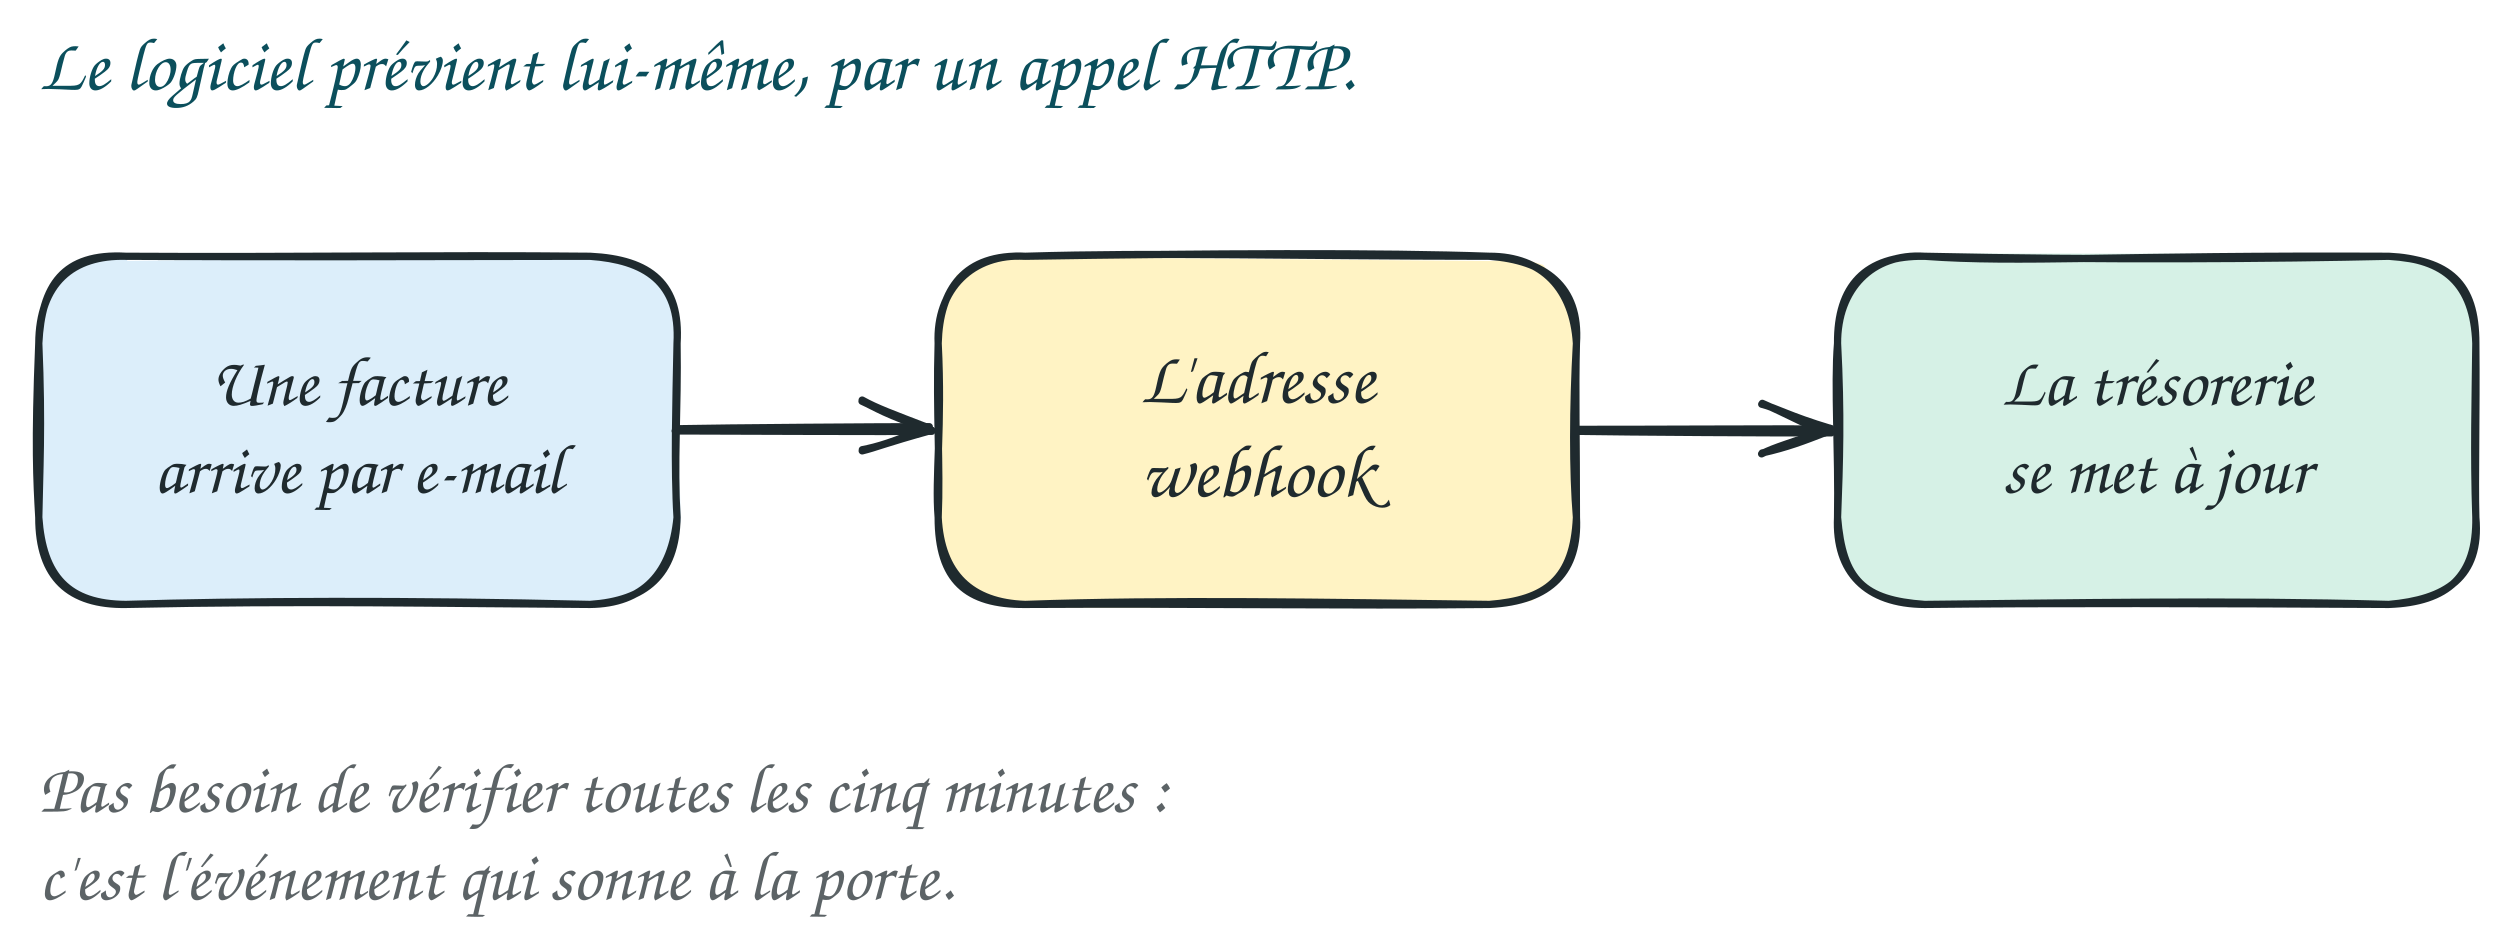
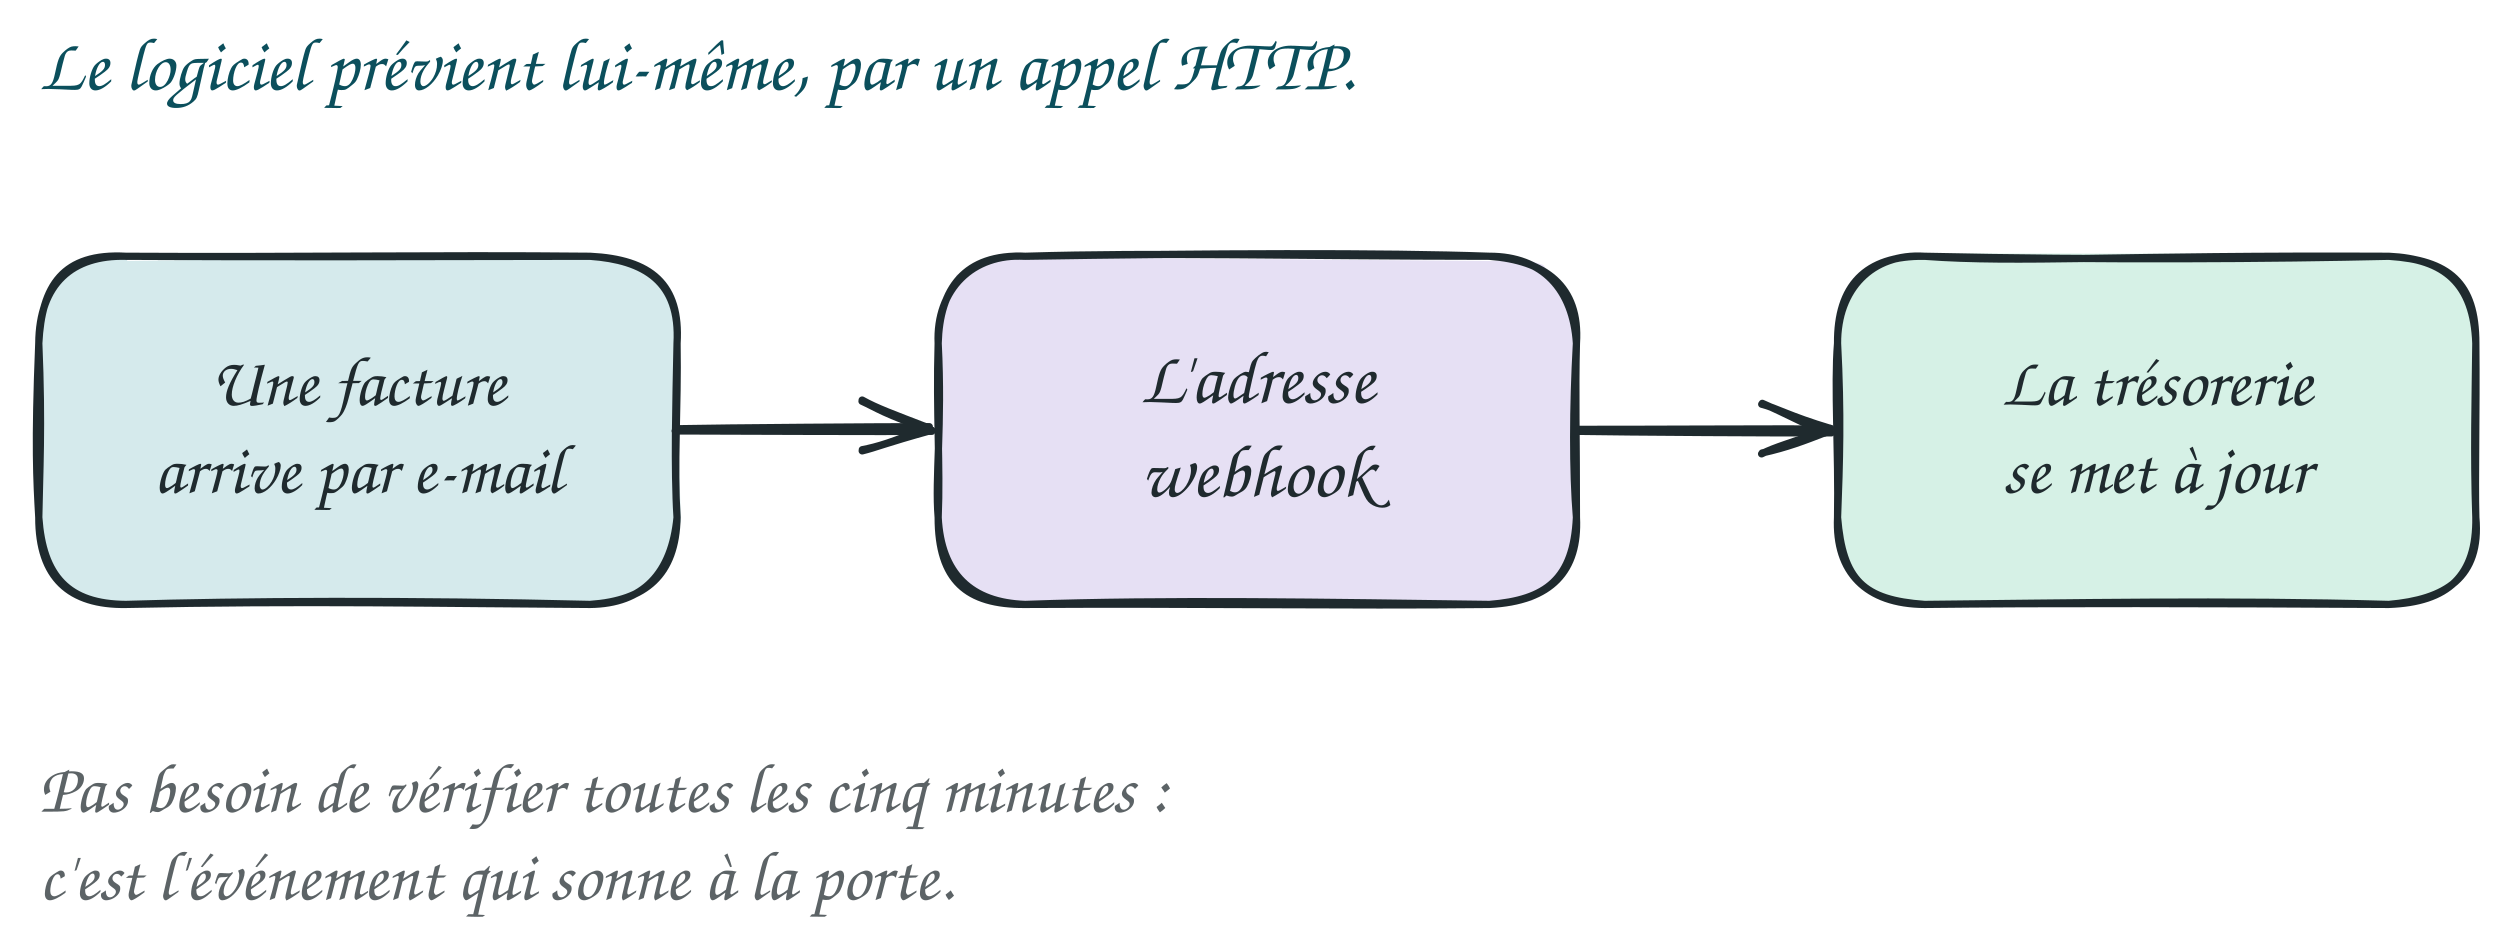
<svg xmlns="http://www.w3.org/2000/svg" version="1.1" viewBox="0 0 1034.04 392.5" width="1034.04" height="392.5">
  <defs>
    
  </defs>
  <g stroke-linecap="round" transform="translate(16.04 106) rotate(0 132 72)">
-     <path d="M36.6 1.96 L227.67 -0.96 L244.9 2.73 L250.06 4.84 L260.15 12.97 L262.99 29 L265.61 109.64 L261.51 118.07 L259.67 130.44 L249.3 138.36 L242.31 140.53 L226.67 143.31 L36.61 143.19 L26.35 142.65 L16.02 138.81 L3.16 128.44 L-0.18 114.85 L-0.93 29.55 L0.97 20.09 L10.52 8.91 L20.37 2.87 L36.19 -0.04" stroke="none" stroke-width="0" fill="#DCEEFA" />
+     <path d="M36.6 1.96 L227.67 -0.96 L244.9 2.73 L250.06 4.84 L260.15 12.97 L262.99 29 L265.61 109.64 L261.51 118.07 L259.67 130.44 L249.3 138.36 L242.31 140.53 L226.67 143.31 L36.61 143.19 L26.35 142.65 L16.02 138.81 L3.16 128.44 L-0.18 114.85 L-0.93 29.55 L0.97 20.09 L10.52 8.91 L20.37 2.87 L36.19 -0.04" stroke="none" stroke-width="0" fill="#D5EAEC" />
    <path d="M36 0 M36 0 C100.33 0.44, 165.44 -0.64, 228 0 M36 0 C95.58 0.33, 156.63 0.13, 228 0 M228 0 C253.2 1.23, 265.51 11.51, 264 36 M228 0 C250.43 1.59, 265.41 10.37, 264 36 M264 36 C264.45 62.62, 262.58 86.67, 264 108 M264 36 C263.51 61.82, 262.74 86.85, 264 108 M264 108 C263.54 131.96, 250.97 142.43, 228 144 M264 108 C261.77 131.05, 250.01 143.79, 228 144 M228 144 C154.09 142.18, 82.75 142.53, 36 144 M228 144 C167.67 143.68, 108.88 142.44, 36 144 M36 144 C12.71 144.35, -0.03 133.05, 0 108 M36 144 C12.2 143.83, 1.71 132.4, 0 108 M0 108 C-0.86 92.79, -1.7 78.27, 0 36 M0 108 C0.28 90.26, 1.47 70.31, 0 36 M0 36 C0.2 11.24, 13.99 -0.57, 36 0 M0 36 C1.23 12.05, 9.9 -1.41, 36 0" stroke="#1F2A2E" stroke-width="3" fill="none" />
  </g>
  <g transform="translate(10 141.75) rotate(0 138.04 36.25)">
    <text x="138.04" y="25.75" font-family="SF Hand, cursive" font-size="29px" fill="#1F2A2E" text-anchor="middle" style="white-space: pre;" direction="ltr">Une facture</text>
    <text x="138.04" y="62" font-family="SF Hand, cursive" font-size="29px" fill="#1F2A2E" text-anchor="middle" style="white-space: pre;" direction="ltr">arrive par e-mail</text>
  </g>
  <g stroke-linecap="round" transform="translate(388.04 106) rotate(0 132 72)">
-     <path d="M36.5 0.34 L227.12 1.96 L243.84 1.58 L250.22 3.57 L258.07 12.96 L264.76 29.16 L265.41 107.69 L262.02 114.98 L260.26 128.11 L248.01 140.43 L245.7 142.43 L229.44 145.44 L37.03 145.37 L27.55 141.67 L15.01 139.2 L5.75 128.47 L-0.69 117.65 L0.73 29.45 L2.38 22.15 L7.69 7.65 L21.7 2.13 L34.21 0.04" stroke="none" stroke-width="0" fill="#FFF3C4" />
+     <path d="M36.5 0.34 L227.12 1.96 L243.84 1.58 L250.22 3.57 L258.07 12.96 L264.76 29.16 L265.41 107.69 L262.02 114.98 L260.26 128.11 L248.01 140.43 L245.7 142.43 L229.44 145.44 L37.03 145.37 L27.55 141.67 L15.01 139.2 L5.75 128.47 L-0.69 117.65 L0.73 29.45 L2.38 22.15 L7.69 7.65 L21.7 2.13 L34.21 0.04" stroke="none" stroke-width="0" fill="#E6E0F4" />
    <path d="M36 0 M36 0 C91.05 -1.68, 146.98 -0.06, 228 0 M36 0 C111.13 -1.24, 184.48 -1.58, 228 0 M228 0 C250.85 1.69, 265.57 12.17, 264 36 M228 0 C250.06 -0.06, 262.59 13.75, 264 36 M264 36 C262.52 62.64, 262.42 88.71, 264 108 M264 36 C263.44 55.68, 264.03 75.88, 264 108 M264 108 C265.06 130.11, 253.73 142.72, 228 144 M264 108 C262.81 133.55, 251.46 142.17, 228 144 M228 144 C166.9 144.66, 107.72 143.57, 36 144 M228 144 C161.37 143.13, 94.31 141.9, 36 144 M36 144 C13.65 143.24, 1.21 131.39, 0 108 M36 144 C11.61 144.22, 0.02 134.02, 0 108 M0 108 C-1.37 91.45, 1.74 70.51, 0 36 M0 108 C0.92 86.76, -0.85 64.47, 0 36 M0 36 C0.62 13.37, 10.87 -1.11, 36 0 M0 36 C-0.97 13.73, 14.26 -1.34, 36 0" stroke="#1F2A2E" stroke-width="3" fill="none" />
  </g>
  <g transform="translate(441.92 139.25) rotate(0 78.12 38.75)">
    <text x="78.12" y="27.25" font-family="SF Hand, cursive" font-size="31px" fill="#1F2A2E" text-anchor="middle" style="white-space: pre;" direction="ltr">L'adresse</text>
    <text x="78.12" y="66" font-family="SF Hand, cursive" font-size="31px" fill="#1F2A2E" text-anchor="middle" style="white-space: pre;" direction="ltr">webhook</text>
  </g>
  <g stroke-linecap="round" transform="translate(760.04 106) rotate(0 132 72)">
    <path d="M37.78 -1.17 L229.89 -1.02 L242.45 3.42 L249.44 6.89 L259.31 12.8 L264.23 26.03 L262.29 107.72 L262.52 117.18 L259.59 128.58 L248.36 139.76 L244.09 142.06 L229.53 143.18 L34.91 143.88 L29.39 144.06 L12.7 137.72 L4.46 128.19 L-0.99 117.23 L1.6 29.03 L4.22 20.22 L9.21 9.02 L21.78 2.96 L37.09 -0.06" stroke="none" stroke-width="0" fill="#D6F1E6" />
    <path d="M36 0 M36 0 C75.23 2.88, 115.27 -0.54, 228 0 M36 0 C109.01 1.63, 181.43 1.08, 228 0 M228 0 C250.92 1.08, 263.09 11.18, 264 36 M228 0 C252.9 1.63, 264.03 10.71, 264 36 M264 36 C264.29 64.73, 263.57 92.07, 264 108 M264 36 C263.77 59.24, 263.1 80.82, 264 108 M264 108 C264.44 132.19, 252.49 143.13, 228 144 M264 108 C266.25 133.06, 251.24 142, 228 144 M228 144 C161.02 142.13, 95.29 143.41, 36 144 M228 144 C156.48 143.6, 85.77 143.42, 36 144 M36 144 C11.79 143.88, -1.03 130.68, 0 108 M36 144 C10.62 142.19, 2.15 134.03, 0 108 M0 108 C0.48 81.45, -1.44 53.37, 0 36 M0 108 C0.88 85.25, 1.53 65.13, 0 36 M0 36 C-0.19 12.3, 11.34 -0.38, 36 0 M0 36 C-0.07 13.67, 14.2 -1.39, 36 0" stroke="#1F2A2E" stroke-width="3" fill="none" />
  </g>
  <g transform="translate(786.48 141.75) rotate(0 105.56 36.25)">
    <text x="105.56" y="25.75" font-family="SF Hand, cursive" font-size="29px" fill="#1F2A2E" text-anchor="middle" style="white-space: pre;" direction="ltr">La trésorerie</text>
    <text x="105.56" y="62" font-family="SF Hand, cursive" font-size="29px" fill="#1F2A2E" text-anchor="middle" style="white-space: pre;" direction="ltr">se met à jour</text>
  </g>
  <g stroke-linecap="round">
    <g transform="translate(280.04 178) rotate(0 52.8 0)">
      <path d="M-0.77 0.24 C16.99 0.26, 87.65 0.63, 105.39 0.39 M1.02 -0.68 C18.71 -1.06, 87.01 -1.55, 104.33 -1.52" stroke="#1F2A2E" stroke-width="3" fill="none" />
    </g>
    <g transform="translate(280.04 178) rotate(0 52.8 0)">
      <path d="M76.58 8.49 C82.46 7.05, 85.47 5.49, 105.3 0 M76.63 7.99 C82.61 6.86, 89.39 4.88, 103.58 -1.23" stroke="#1F2A2E" stroke-width="3" fill="none" />
    </g>
    <g transform="translate(280.04 178) rotate(0 52.8 0)">
      <path d="M76.5 -12.03 C82.45 -9.35, 85.48 -6.78, 105.3 0 M76.56 -12.53 C82.48 -9.21, 89.27 -6.75, 103.58 -1.23" stroke="#1F2A2E" stroke-width="3" fill="none" />
    </g>
  </g>
  <g stroke-linecap="round">
    <g transform="translate(652.04 178) rotate(0 52.8 0)">
      <path d="M1.05 0.41 C18.57 0.73, 87.89 1.16, 105.41 1.04 M0.15 -0.42 C17.47 -0.33, 86.77 -0.75, 104.36 -0.53" stroke="#1F2A2E" stroke-width="3" fill="none" />
    </g>
    <g transform="translate(652.04 178) rotate(0 52.8 0)">
      <path d="M76.83 9.35 C87.14 7.06, 94.13 4.35, 102.98 0.92 M76.58 9.73 C82.44 6.73, 87.67 5.61, 105.1 -0.78" stroke="#1F2A2E" stroke-width="3" fill="none" />
    </g>
    <g transform="translate(652.04 178) rotate(0 52.8 0)">
      <path d="M76.88 -11.17 C87.02 -6.78, 93.99 -2.82, 102.98 0.92 M76.63 -10.8 C82.6 -9.32, 87.82 -5.96, 105.1 -0.78" stroke="#1F2A2E" stroke-width="3" fill="none" />
    </g>
  </g>
  <g transform="translate(16.04 10) rotate(0 425.32 19.375)">
    <text x="0" y="27" font-family="SF Hand, cursive" font-size="31px" fill="#0B4F5C" text-anchor="start" style="white-space: pre;" direction="ltr">Le logiciel prévient lui-même, par un appel HTTP.</text>
  </g>
  <g transform="translate(16.04 310) rotate(0 389.76 36.25)">
    <text x="0" y="25.75" font-family="SF Hand, cursive" font-size="29px" fill="#5C6366" text-anchor="start" style="white-space: pre;" direction="ltr">Pas besoin de vérifier toutes les cinq minutes :</text>
    <text x="0" y="62" font-family="SF Hand, cursive" font-size="29px" fill="#5C6366" text-anchor="start" style="white-space: pre;" direction="ltr">c'est l'événement qui sonne à la porte.</text>
  </g>
</svg>
